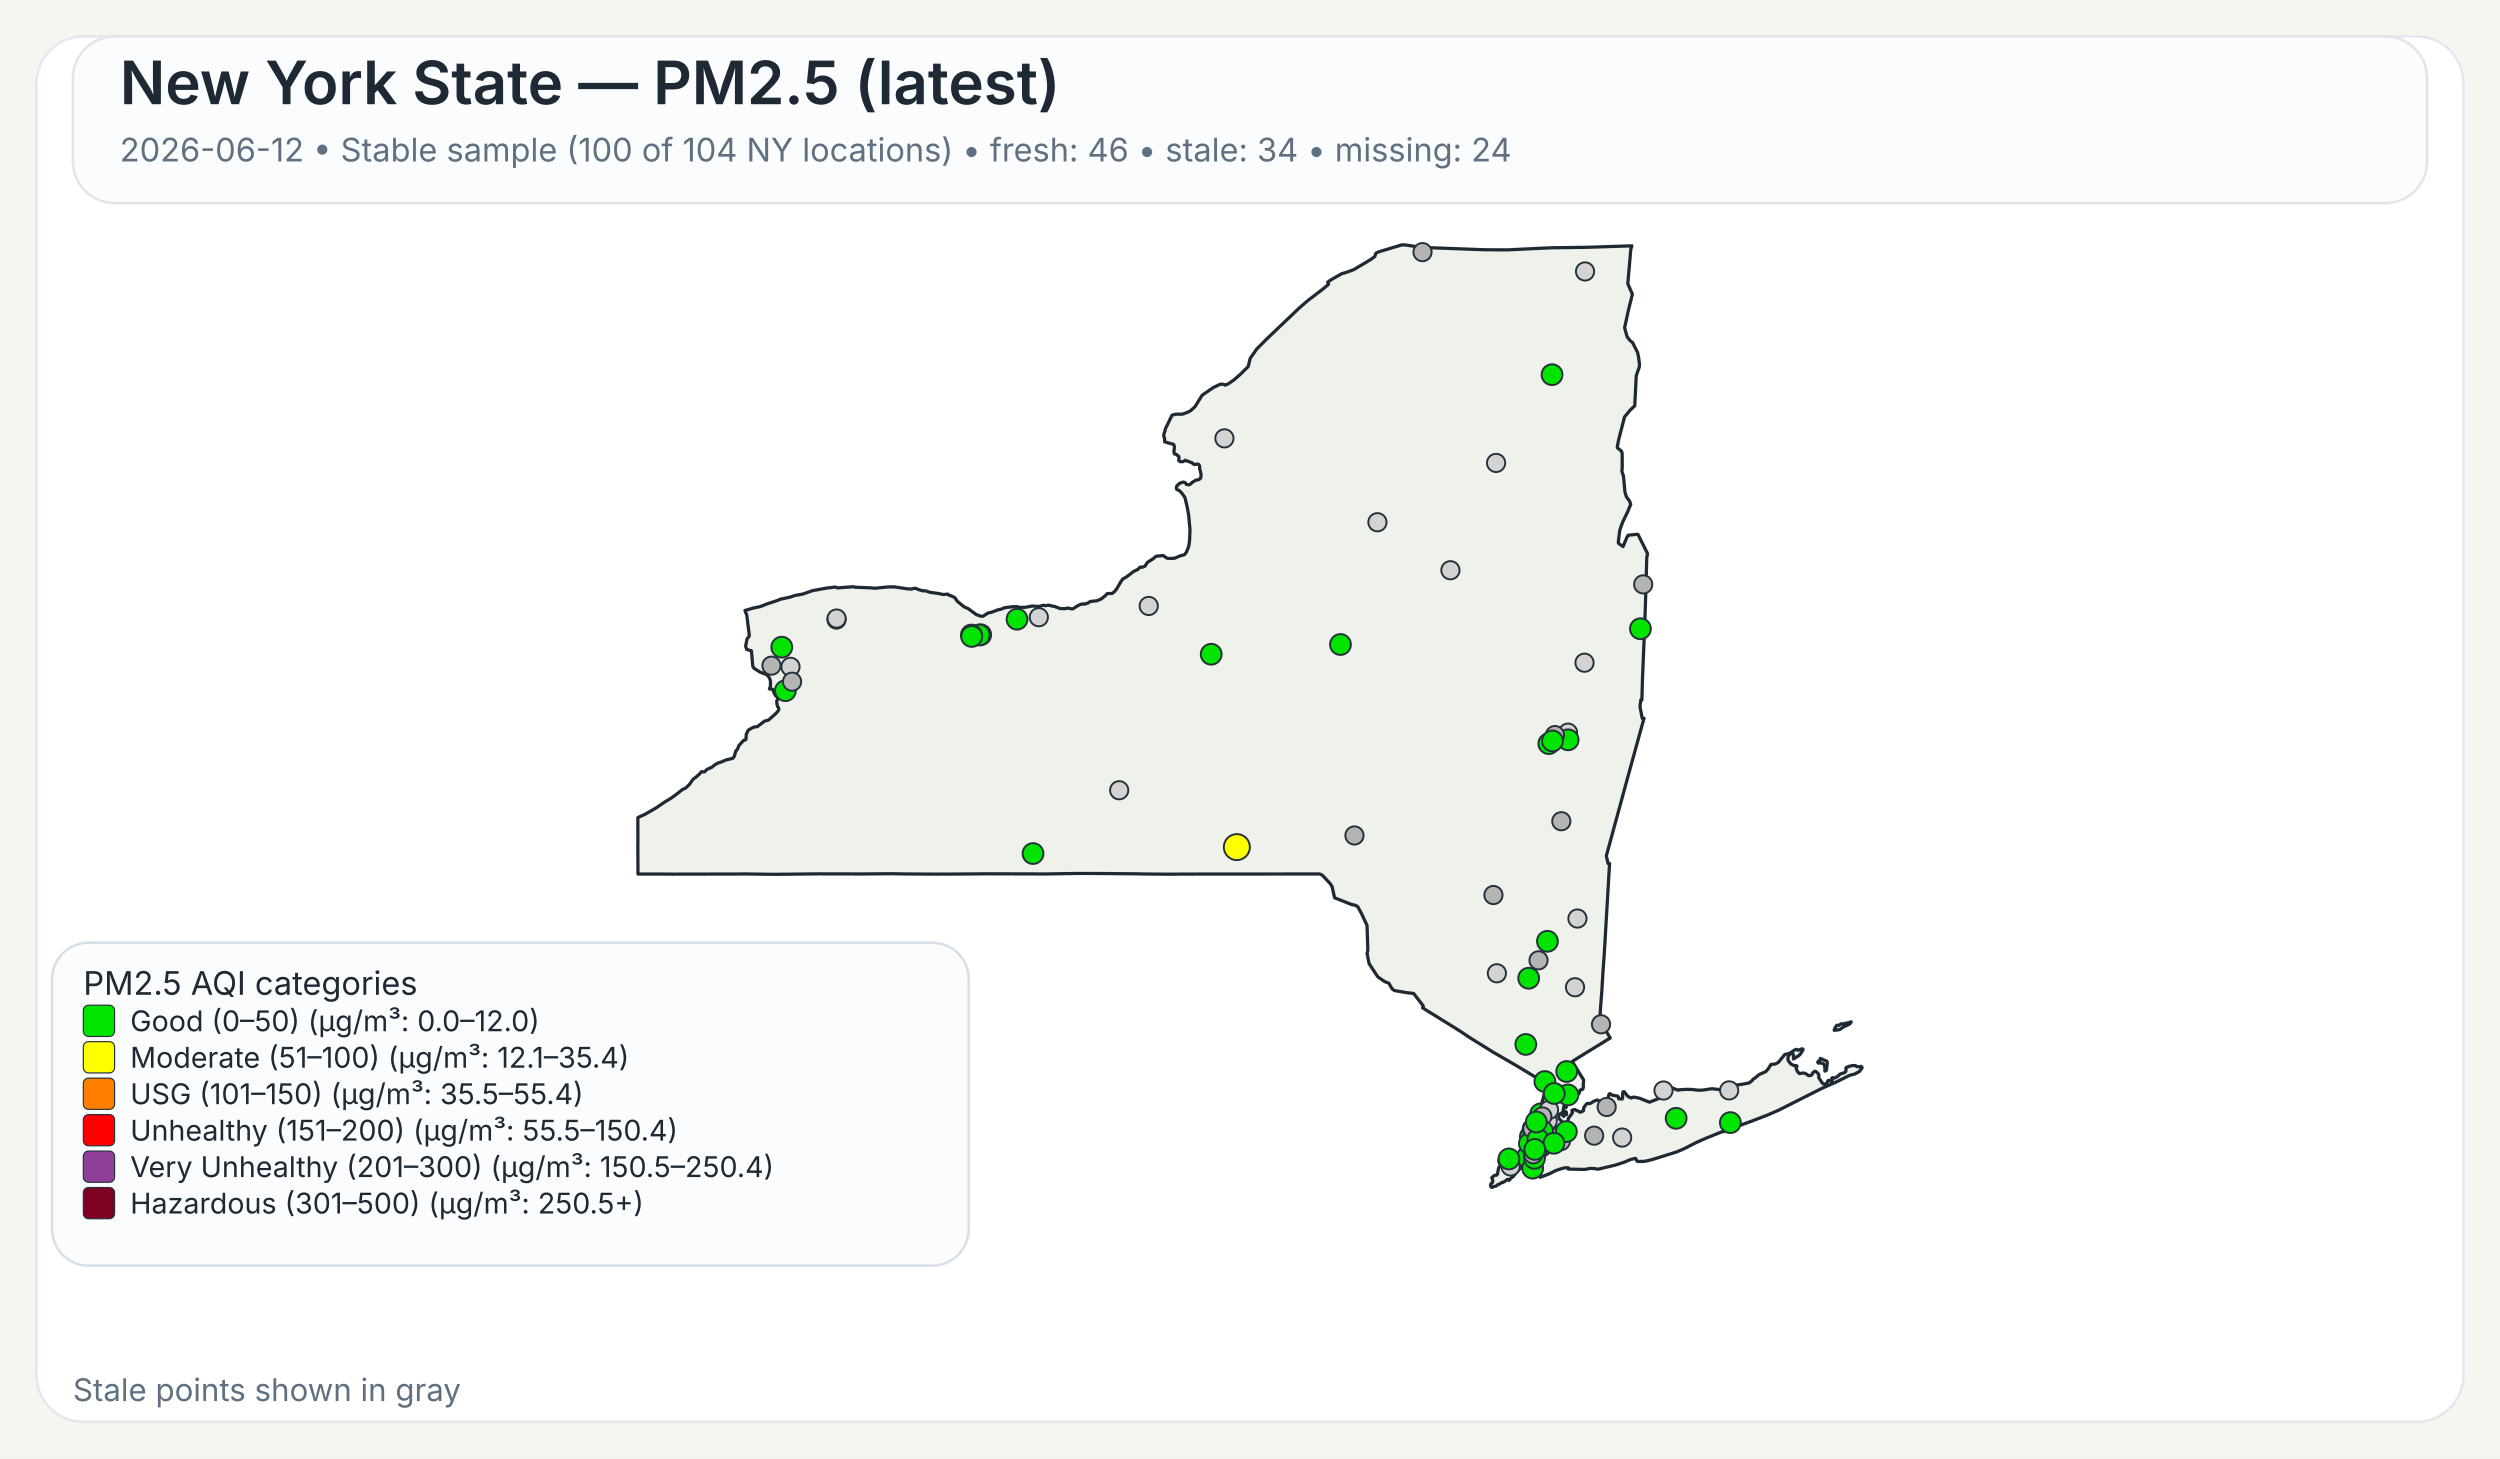
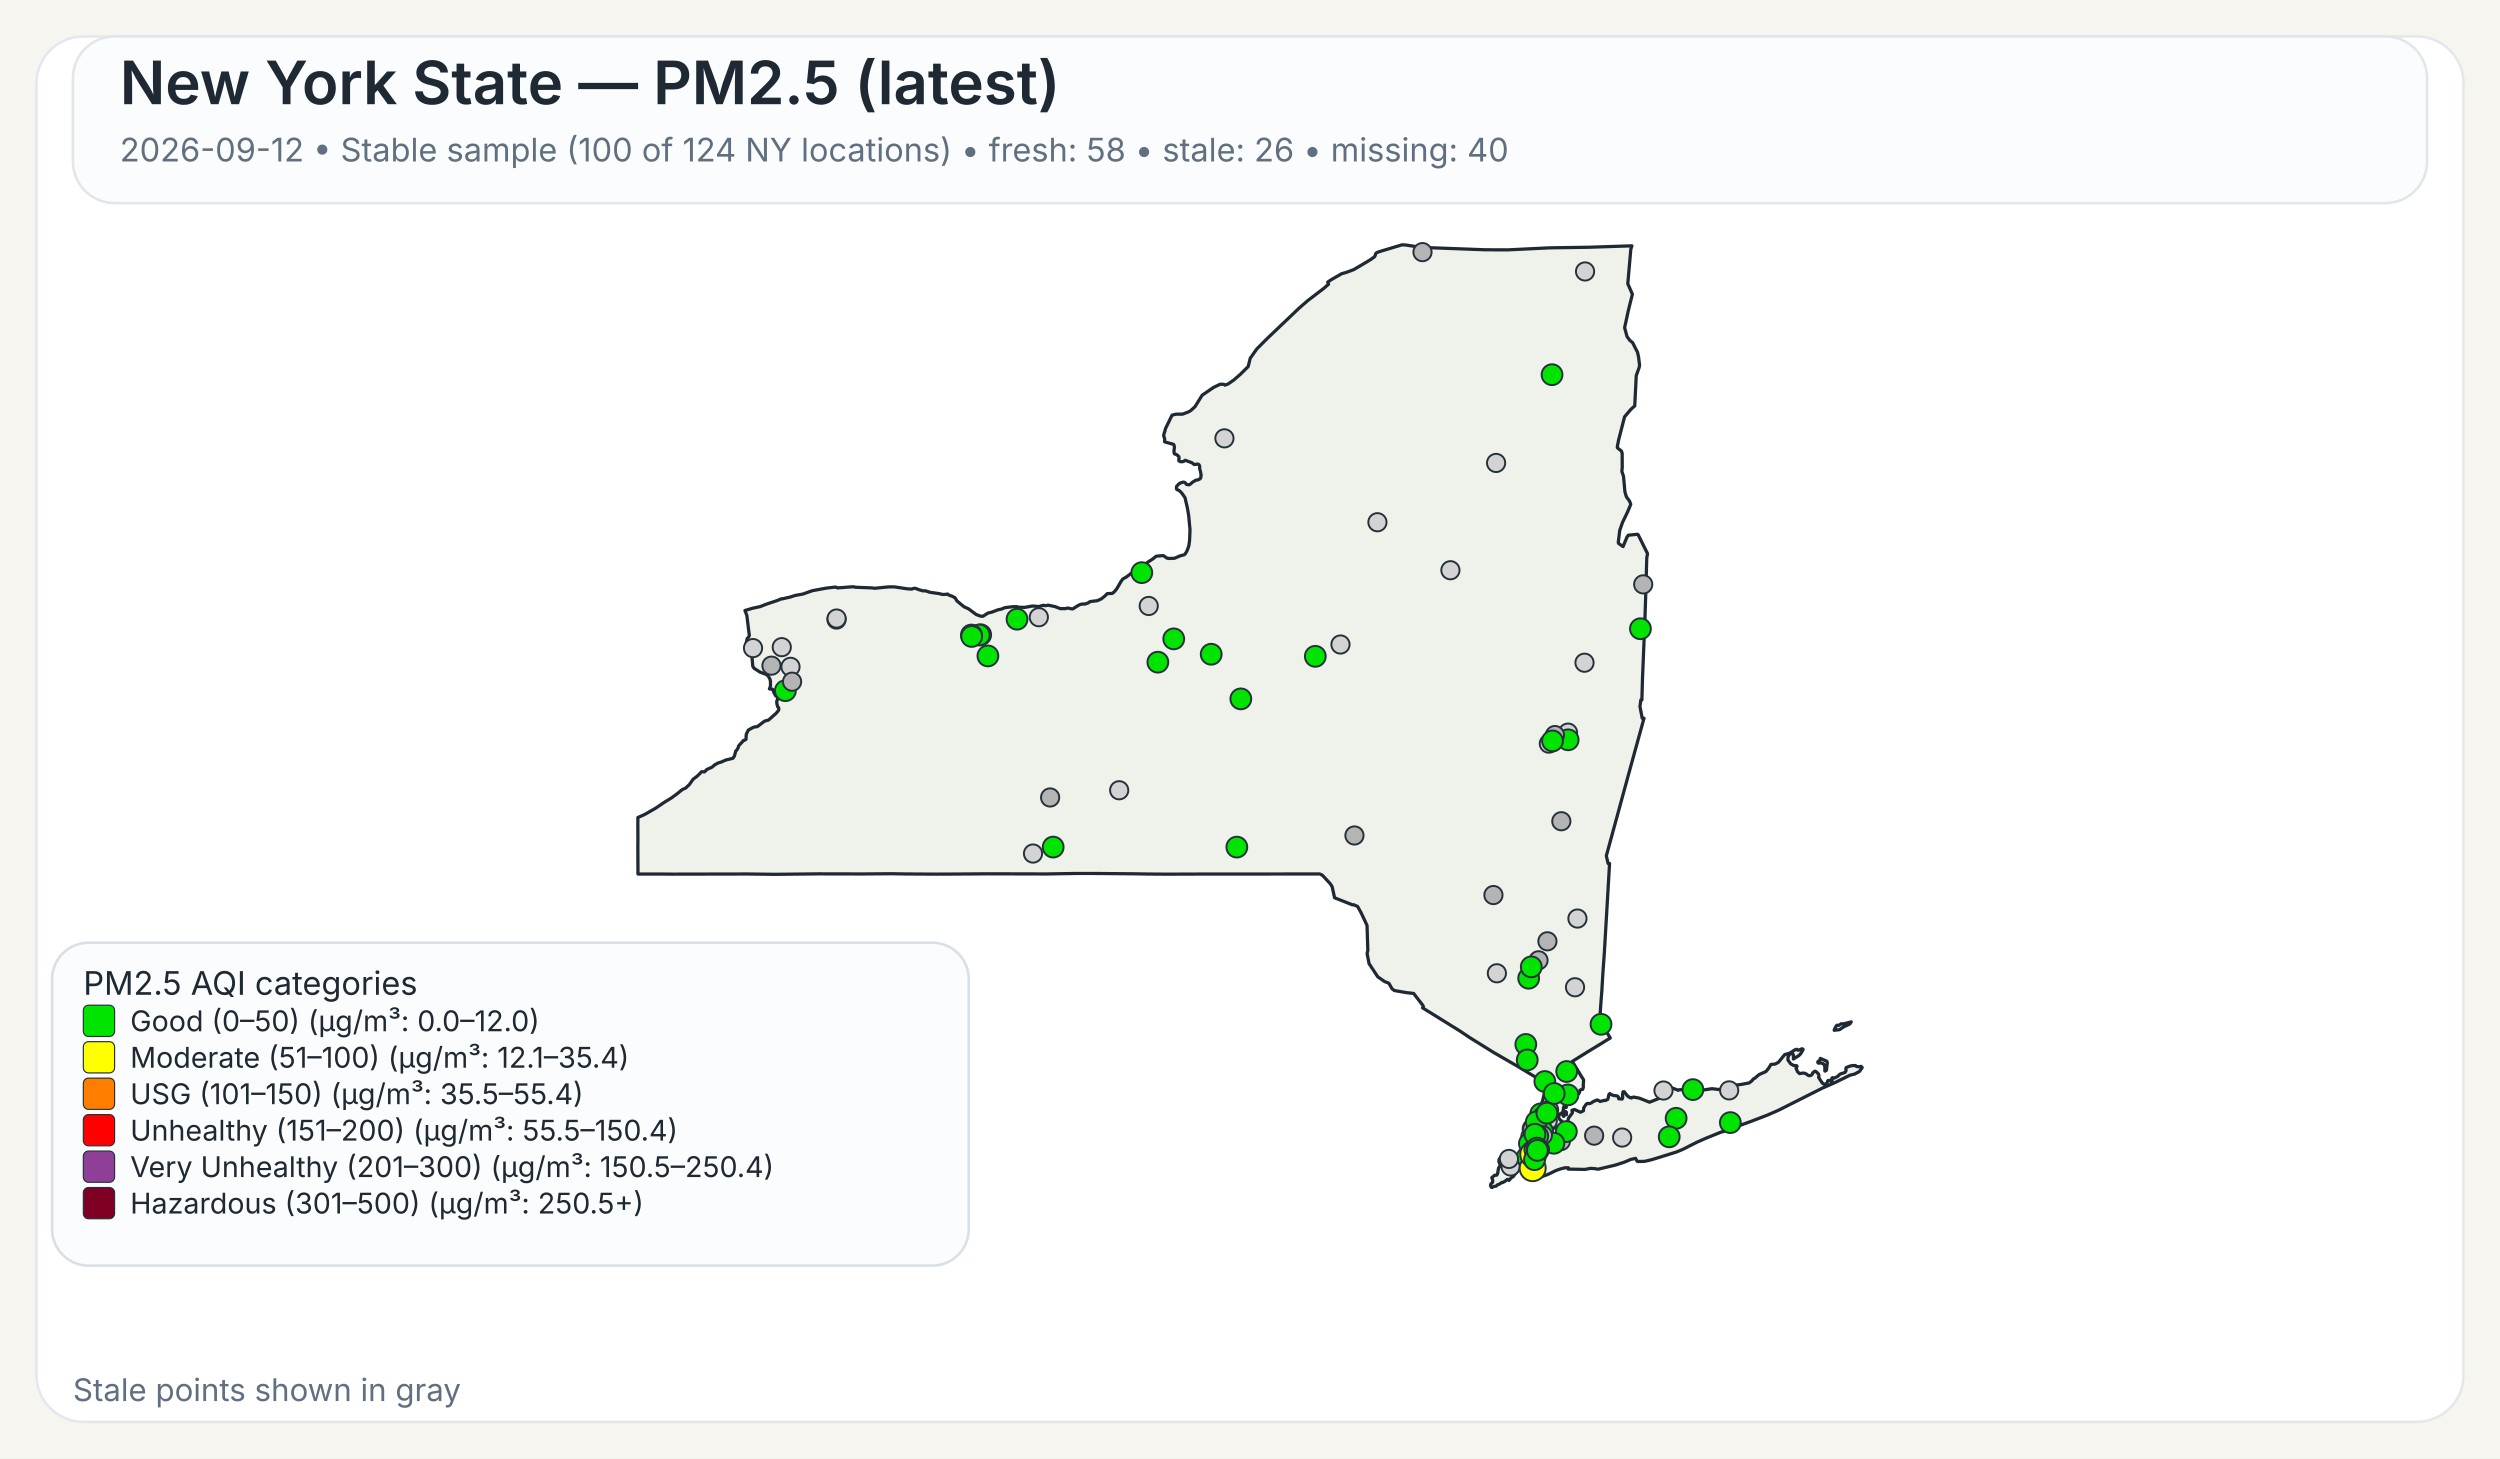
<svg xmlns="http://www.w3.org/2000/svg" width="960" height="560">
  <rect x="0" y="0" width="960" height="560" fill="#F7F5EF" />
  <rect x="14" y="14" width="932" height="532" rx="18" ry="18" fill="#FFFFFF" stroke="#E4E8EE" stroke-width="1" />
  <rect x="28" y="14" width="904" height="64" rx="16" ry="16" fill="#FBFCFD" stroke="#E1E6EB" stroke-width="1" />
  <text x="46" y="40" font-family="Public Sans, Inter, Aptos, Segoe UI, Arial, sans-serif" font-size="23" font-weight="600" fill="#1F2933">New York State — PM2.5 (latest)</text>
-   <text x="46" y="62" font-family="Public Sans, Inter, Aptos, Segoe UI, Arial, sans-serif" font-size="12.5" font-weight="400" fill="#607080">2026-06-12 • Stable sample (100 of 104 NY locations) • fresh: 46 • stale: 34 • missing: 24</text>
+   <text x="46" y="62" font-family="Public Sans, Inter, Aptos, Segoe UI, Arial, sans-serif" font-size="12.5" font-weight="400" fill="#607080">2026-09-12 • Stable sample (100 of 124 NY locations) • fresh: 58 • stale: 26 • missing: 40</text>
  <path d="M601.06,426.90 L601.23,426.83 L601.48,427.07 L601.55,427.32 L601.50,428.06 L601.28,428.08 L601.08,427.81 L601.04,427.27 L601.06,426.90 Z" fill="#EEF2EA" stroke="#1F2933" stroke-width="1.25" stroke-linejoin="round" />
  <path d="M585.16,439.66 L585.21,439.61 L585.24,439.63 L585.33,439.75 L585.00,440.50 L584.94,440.59 L584.83,440.54 L584.77,440.43 L584.80,440.38 L585.16,439.66 Z" fill="#EEF2EA" stroke="#1F2933" stroke-width="1.25" stroke-linejoin="round" />
  <path d="M579.00,452.87 L578.74,452.93 L578.02,453.54 L577.00,454.12 L576.75,454.04 L575.70,454.75 L575.07,454.93 L574.52,455.48 L573.72,455.58 L572.92,456.00 L572.71,455.95 L572.45,455.50 L572.36,455.05 L572.56,454.57 L573.14,454.01 L573.21,453.18 L572.85,452.21 L573.97,451.28 L574.68,451.28 L575.04,450.81 L575.45,448.53 L575.88,447.92 L575.97,447.53 L575.92,446.38 L575.63,446.32 L575.58,446.12 L575.66,445.16 L576.32,444.30 L576.87,444.03 L577.23,444.07 L577.46,444.30 L578.49,444.56 L580.44,444.30 L582.44,443.79 L583.07,443.83 L583.44,444.38 L583.57,445.77 L584.00,446.72 L584.43,447.38 L584.07,448.20 L583.53,448.95 L582.19,450.36 L580.96,451.93 L580.89,451.88 L580.35,452.27 L579.42,453.28 L579.25,452.99 L579.00,452.87 Z" fill="#EEF2EA" stroke="#1F2933" stroke-width="1.25" stroke-linejoin="round" />
  <path d="M698.65,407.28 L698.89,406.98 L698.98,406.42 L701.51,407.51 L701.69,408.12 L701.35,410.97 L700.83,411.31 L700.74,411.25 L700.74,409.57 L700.38,408.71 L700.19,408.52 L699.35,408.18 L698.24,408.24 L698.08,408.08 L698.02,407.81 L698.15,407.57 L698.65,407.28 Z" fill="#EEF2EA" stroke="#1F2933" stroke-width="1.25" stroke-linejoin="round" />
  <path d="M709.87,392.68 L710.87,392.40 L710.37,393.17 L709.71,393.51 L708.74,393.94 L707.77,394.42 L706.83,395.10 L706.37,395.39 L704.33,395.63 L704.44,395.18 L704.77,394.57 L705.12,393.94 L705.39,393.69 L706.11,393.74 L707.05,393.11 L707.70,393.19 L709.32,392.81 L709.87,392.68 Z" fill="#EEF2EA" stroke="#1F2933" stroke-width="1.25" stroke-linejoin="round" />
  <path d="M601.43,424.75 L601.44,424.82 L601.44,424.87 L601.44,424.97 L601.48,425.16 L601.44,425.24 L601.21,425.31 L600.95,425.08 L600.95,424.92 L601.10,424.88 L601.13,424.65 L601.23,424.58 L601.37,424.64 L601.42,424.70 L601.43,424.75 Z" fill="#EEF2EA" stroke="#1F2933" stroke-width="1.25" stroke-linejoin="round" />
  <path d="M623.05,163.10 L621.53,169.00 L621.04,171.61 L621.07,171.95 L622.62,173.20 L622.91,174.06 L622.94,179.46 L622.80,180.98 L623.43,182.92 L623.96,188.79 L624.50,190.70 L624.50,190.71 L625.79,192.51 L626.21,193.67 L625.60,195.12 L625.01,196.54 L623.06,200.59 L622.75,201.47 L621.98,203.67 L621.41,208.34 L621.56,208.68 L623.25,209.89 L624.72,206.33 L625.25,205.52 L628.84,205.16 L629.06,205.34 L632.45,212.18 L632.66,212.61 L632.36,214.21 L632.03,225.74 L632.03,225.80 L632.02,226.34 L632.00,227.05 L631.90,230.25 L631.64,238.09 L631.03,253.00 L630.74,259.97 L630.73,260.06 L630.73,260.23 L630.48,268.80 L630.08,268.74 L629.75,271.32 L630.61,275.80 L631.30,275.80 L628.80,284.88 L626.09,294.70 L622.63,307.38 L616.83,328.64 L617.50,331.57 L618.07,331.57 L617.02,349.62 L617.02,349.66 L616.71,354.88 L616.28,362.25 L616.04,366.27 L615.53,373.42 L615.30,377.22 L615.29,377.28 L615.29,377.35 L615.28,377.44 L615.28,377.49 L615.27,377.53 L615.19,379.03 L615.19,379.14 L615.18,379.18 L615.18,379.35 L615.17,379.49 L615.12,380.31 L615.09,380.73 L615.08,380.89 L614.72,385.46 L614.66,386.30 L614.29,391.98 L618.35,398.60 L616.75,399.56 L616.45,399.75 L610.52,403.39 L609.46,404.03 L609.01,404.31 L603.77,407.58 L605.77,410.89 L606.19,411.58 L606.62,412.29 L607.18,413.23 L608.08,414.62 L608.12,414.70 L607.96,416.83 L608.04,417.28 L607.81,418.17 L607.68,418.35 L607.54,418.27 L606.73,418.62 L606.42,419.73 L606.23,420.03 L605.55,420.48 L604.13,421.08 L603.54,421.65 L602.05,422.64 L600.59,424.82 L600.46,425.17 L600.38,425.37 L600.34,426.13 L600.15,426.98 L600.19,427.32 L600.39,427.51 L600.54,427.87 L600.54,428.09 L600.53,428.27 L600.60,428.55 L600.51,428.65 L600.44,428.71 L600.35,428.62 L600.18,428.29 L600.01,427.93 L600.10,427.54 L599.94,427.19 L599.85,427.21 L599.64,427.48 L599.51,427.81 L599.07,427.70 L598.72,427.92 L598.55,428.85 L598.57,429.17 L598.77,429.63 L599.21,430.17 L599.64,430.41 L600.31,431.59 L600.59,432.07 L600.90,432.04 L601.36,431.60 L601.36,431.60 L602.21,429.98 L602.19,429.51 L603.74,427.42 L603.84,427.11 L603.60,426.42 L603.67,426.33 L604.61,426.05 L606.88,427.09 L607.17,426.96 L608.05,426.54 L608.14,425.40 L608.93,424.24 L609.36,423.80 L609.77,423.70 L610.33,423.82 L611.26,423.43 L611.66,423.07 L613.16,422.42 L613.38,422.39 L614.46,422.95 L616.17,422.51 L616.43,422.62 L617.32,422.20 L617.49,421.82 L617.52,421.77 L617.81,420.28 L618.19,419.93 L618.22,419.96 L618.50,420.18 L618.60,420.26 L618.84,420.36 L619.48,420.63 L619.66,420.66 L619.90,420.69 L620.59,420.79 L621.03,420.85 L621.08,420.86 L621.49,421.26 L621.50,421.39 L621.55,421.93 L622.90,422.03 L623.09,421.64 L623.06,420.27 L623.21,419.33 L623.28,419.23 L623.69,419.22 L624.78,420.64 L625.29,421.11 L626.07,421.51 L626.50,421.62 L626.59,421.46 L627.35,421.28 L629.51,421.69 L629.51,421.69 L633.42,423.24 L638.19,421.34 L638.36,420.84 L638.45,419.18 L638.68,418.35 L640.49,417.89 L642.20,417.80 L644.45,418.67 L644.65,418.48 L647.29,418.32 L649.72,418.35 L652.18,418.65 L653.70,418.61 L657.40,418.06 L660.48,418.42 L661.32,417.62 L664.03,416.80 L665.53,416.46 L666.97,416.64 L668.73,416.40 L671.71,415.83 L672.90,414.88 L673.16,414.40 L673.82,414.05 L675.50,412.63 L678.13,411.46 L679.12,410.27 L680.04,408.74 L681.66,408.60 L682.91,407.93 L685.34,404.94 L686.69,404.59 L687.35,404.38 L689.21,403.16 L689.94,402.93 L690.28,403.23 L690.57,403.30 L691.93,402.73 L692.35,402.87 L692.38,403.11 L691.44,404.66 L690.75,405.35 L688.66,406.65 L688.68,405.06 L688.30,404.60 L687.92,404.54 L687.60,404.66 L687.09,405.06 L686.58,406.01 L686.59,407.08 L687.65,408.54 L688.81,409.15 L689.85,409.20 L690.06,409.50 L689.68,410.21 L690.24,411.51 L691.03,412.27 L692.17,412.06 L692.88,412.09 L693.59,412.39 L694.51,413.06 L695.19,413.03 L695.62,412.79 L695.84,412.56 L696.12,411.95 L696.83,411.38 L696.98,411.33 L697.37,411.49 L698.35,412.46 L698.48,413.14 L698.35,413.73 L699.60,415.66 L700.04,416.12 L700.44,416.32 L700.84,416.33 L701.58,415.93 L701.76,415.37 L701.81,415.13 L701.99,414.91 L702.86,414.89 L703.07,415.26 L703.12,415.25 L703.24,415.22 L703.45,415.13 L703.57,414.86 L703.45,414.38 L703.43,414.00 L703.70,413.83 L704.39,413.98 L705.62,413.37 L706.56,412.46 L708.48,411.82 L708.83,411.29 L708.88,410.85 L708.80,410.51 L708.92,409.94 L710.19,409.44 L711.31,409.19 L712.51,409.17 L712.73,409.44 L713.09,409.58 L714.27,409.63 L714.58,409.48 L714.99,409.75 L715.07,409.99 L714.02,411.45 L712.24,412.42 L710.34,412.90 L704.77,415.65 L699.71,417.88 L682.98,426.32 L678.57,428.24 L672.42,430.60 L662.20,434.30 L661.73,434.58 L661.49,434.51 L660.84,434.74 L655.19,437.03 L651.62,438.61 L646.31,441.30 L643.78,442.36 L638.41,444.04 L634.66,445.20 L632.83,445.67 L631.47,445.96 L631.32,445.96 L628.83,446.02 L628.63,445.87 L628.07,444.81 L626.15,445.24 L623.74,446.28 L621.85,446.89 L620.27,447.40 L613.61,448.98 L612.34,448.74 L610.73,448.66 L608.60,449.06 L605.36,448.99 L602.17,448.93 L602.19,448.77 L602.25,448.43 L600.97,448.42 L599.39,448.83 L599.07,448.91 L597.43,449.50 L594.79,450.81 L591.48,452.07 L591.48,451.26 L591.59,450.86 L591.41,450.49 L591.24,450.39 L590.88,450.18 L590.56,449.81 L590.00,449.87 L588.10,450.05 L587.46,450.03 L587.05,449.85 L586.87,449.72 L586.81,449.43 L587.15,448.99 L587.21,448.90 L587.49,448.42 L587.39,448.02 L586.94,447.62 L585.63,447.32 L585.23,446.64 L585.06,445.69 L585.31,444.71 L585.45,444.41 L585.68,443.96 L586.50,442.95 L586.37,441.37 L586.22,441.17 L586.16,441.08 L586.11,440.71 L586.29,440.19 L586.49,440.03 L586.59,439.53 L586.42,439.11 L586.13,438.91 L586.77,435.14 L587.04,434.58 L587.53,433.54 L588.00,432.56 L588.37,431.79 L590.66,426.98 L591.27,425.68 L591.55,425.09 L591.55,425.09 L591.90,424.00 L592.36,422.57 L592.47,422.24 L593.89,415.87 L593.37,415.86 L592.83,415.54 L585.14,410.91 L585.14,410.91 L582.09,409.08 L581.83,408.93 L574.90,404.92 L573.64,404.20 L565.84,399.35 L564.27,398.37 L560.37,395.76 L546.26,387.01 L546.57,386.68 L546.49,386.22 L542.83,381.48 L542.63,381.46 L540.06,381.17 L535.45,380.37 L534.54,379.69 L533.32,377.55 L531.70,376.93 L529.06,375.09 L525.71,370.01 L525.14,367.03 L524.96,366.10 L525.25,365.02 L524.94,355.37 L522.72,350.61 L521.32,348.08 L519.78,347.40 L519.41,347.49 L512.48,344.75 L511.52,340.44 L510.72,339.24 L507.79,336.09 L506.74,335.59 L502.43,335.60 L502.18,335.60 L499.75,335.60 L499.39,335.61 L499.35,335.61 L469.83,335.63 L469.66,335.63 L462.36,335.64 L461.30,335.63 L460.85,335.63 L460.00,335.64 L448.21,335.68 L447.85,335.68 L441.17,335.63 L440.91,335.63 L435.49,335.54 L435.46,335.54 L420.14,335.41 L418.99,335.41 L413.90,335.41 L413.83,335.41 L413.52,335.41 L412.93,335.41 L412.60,335.42 L411.23,335.45 L411.22,335.45 L408.74,335.48 L408.73,335.48 L401.77,335.60 L379.14,335.54 L372.91,335.59 L364.59,335.65 L360.26,335.66 L359.71,335.67 L347.88,335.60 L347.87,335.60 L342.30,335.51 L337.43,335.55 L331.40,335.60 L314.24,335.56 L297.70,335.74 L295.08,335.71 L287.13,335.61 L286.61,335.61 L258.23,335.67 L257.47,335.66 L253.93,335.63 L253.07,335.62 L253.07,335.63 L244.98,335.62 L244.93,325.04 L244.95,323.48 L244.96,322.52 L244.95,321.67 L244.95,321.16 L244.95,320.84 L244.93,316.08 L244.94,315.42 L244.94,313.93 L247.57,312.75 L251.88,310.27 L254.93,308.19 L257.77,306.44 L259.87,304.92 L262.02,303.17 L263.28,302.62 L264.74,301.24 L266.14,299.24 L267.54,298.19 L268.72,297.09 L269.32,296.39 L269.90,296.33 L270.33,296.44 L270.54,296.38 L271.04,295.92 L271.36,295.51 L273.40,294.60 L274.52,293.65 L275.81,292.96 L276.98,292.61 L278.76,291.83 L281.41,291.20 L282.01,290.34 L282.12,289.92 L282.55,288.31 L282.75,288.22 L283.00,287.95 L283.49,287.01 L283.63,286.42 L285.57,284.28 L285.90,284.29 L286.46,283.91 L286.55,282.02 L287.35,280.35 L289.13,279.36 L289.89,279.12 L290.78,279.05 L293.57,276.92 L295.12,276.50 L298.07,273.86 L298.97,272.76 L299.09,272.13 L298.79,271.45 L298.62,271.42 L298.36,270.43 L298.24,269.33 L298.55,268.66 L298.61,268.16 L298.25,267.28 L297.85,267.20 L297.24,266.09 L296.70,264.68 L295.46,264.54 L295.86,263.47 L295.86,261.59 L295.66,260.80 L295.08,259.71 L294.94,259.59 L294.28,258.99 L291.89,258.11 L289.57,256.64 L289.07,255.88 L288.57,250.10 L288.55,249.89 L286.78,249.43 L286.31,248.17 L286.88,245.30 L287.63,244.40 L287.73,243.95 L286.78,236.32 L286.06,234.43 L289.07,233.54 L291.93,232.93 L294.37,231.97 L298.62,230.55 L299.99,229.95 L300.12,230.02 L303.47,229.26 L305.29,228.66 L308.28,228.12 L312.00,226.81 L317.17,225.86 L320.65,225.44 L321.03,225.47 L321.59,225.76 L322.04,225.72 L327.70,225.30 L328.39,225.50 L334.82,225.75 L335.83,225.90 L341.09,225.38 L343.51,225.37 L348.32,226.10 L349.98,226.20 L350.03,226.20 L351.12,225.89 L351.79,225.98 L352.52,226.34 L354.31,226.87 L355.38,226.87 L357.13,227.45 L360.63,227.94 L361.77,228.24 L362.50,228.28 L363.98,228.13 L364.17,228.44 L365.74,229.01 L366.72,229.54 L367.48,230.77 L369.92,232.79 L370.31,233.07 L371.82,233.73 L373.38,234.88 L374.86,235.97 L376.42,236.57 L377.42,236.67 L379.40,235.40 L380.84,235.07 L383.21,234.17 L384.54,233.89 L385.93,233.32 L386.27,233.28 L386.83,233.22 L388.90,232.98 L390.48,232.95 L391.11,233.18 L393.48,233.24 L396.46,232.70 L398.89,232.91 L400.66,232.42 L401.43,232.58 L402.53,232.39 L405.18,232.95 L407.17,233.73 L409.20,233.71 L409.87,233.47 L411.66,233.83 L412.03,233.77 L413.80,232.63 L414.88,232.08 L415.91,231.92 L416.48,231.99 L417.81,231.55 L418.60,231.00 L421.39,230.66 L422.92,229.95 L424.23,228.91 L425.18,227.95 L425.69,227.93 L427.12,227.87 L427.93,227.21 L428.83,226.10 L430.44,223.32 L431.14,222.35 L431.96,221.89 L432.55,221.55 L435.18,219.53 L437.03,218.59 L437.61,217.92 L437.98,217.72 L438.51,217.88 L439.70,217.38 L440.56,215.99 L442.64,214.67 L443.82,213.70 L444.23,213.55 L446.72,213.34 L448.11,214.33 L448.97,214.45 L450.99,214.38 L453.20,213.43 L454.63,213.07 L455.05,212.77 L455.69,211.79 L456.17,210.59 L456.55,209.40 L456.81,207.36 L456.96,203.41 L456.73,200.97 L456.44,197.89 L455.97,195.10 L455.02,191.05 L453.78,189.32 L452.78,188.33 L452.13,188.08 L451.81,187.86 L451.74,187.30 L451.84,186.69 L452.22,186.31 L452.64,185.89 L453.10,185.51 L453.80,185.32 L454.18,185.14 L454.70,185.18 L455.13,185.37 L455.61,186.03 L456.63,186.18 L457.19,185.84 L457.91,185.17 L459.24,184.37 L460.00,184.28 L460.73,183.93 L461.08,183.54 L461.22,182.35 L460.90,180.72 L460.70,180.14 L460.66,179.72 L460.67,178.99 L460.38,178.40 L459.97,178.19 L458.56,178.39 L457.66,177.67 L455.09,176.75 L454.57,177.13 L454.12,177.30 L453.65,177.30 L453.29,177.28 L452.94,177.12 L452.67,176.90 L452.67,176.38 L452.79,175.72 L452.62,175.27 L451.89,174.63 L451.54,174.45 L451.01,174.30 L450.87,173.94 L450.80,173.54 L450.84,172.88 L450.99,171.72 L450.78,170.78 L450.56,170.60 L447.23,169.68 L447.20,168.34 L446.83,167.32 L447.02,166.42 L447.35,165.48 L447.50,164.69 L450.06,159.42 L451.61,159.04 L454.05,159.05 L456.36,158.18 L457.28,157.64 L458.88,156.17 L461.63,151.75 L465.96,148.79 L468.59,147.53 L469.94,147.58 L470.43,147.90 L471.65,147.40 L473.83,145.88 L476.29,143.74 L476.97,143.06 L479.31,140.74 L480.08,137.59 L482.60,134.01 L486.70,129.90 L498.91,118.26 L502.36,115.29 L508.27,110.78 L510.16,109.15 L509.83,108.34 L511.28,107.35 L515.25,105.08 L516.86,104.64 L519.80,103.55 L524.26,100.92 L526.51,99.55 L527.81,98.60 L528.14,98.00 L528.16,97.54 L528.55,97.08 L529.76,96.60 L538.43,94.00 L539.92,94.10 L544.47,94.80 L545.84,95.00 L570.26,95.91 L578.85,95.95 L585.96,95.61 L595.04,95.17 L609.91,94.95 L626.65,94.40 L626.23,95.73 L625.68,102.02 L625.07,108.95 L626.84,112.98 L625.33,119.03 L623.85,125.84 L624.79,129.27 L625.53,130.26 L625.83,130.68 L626.91,131.56 L626.91,131.56 L628.81,135.29 L629.22,137.19 L629.59,140.21 L629.45,141.06 L628.32,144.25 L627.83,154.15 L627.74,155.85 L626.19,157.27 L623.83,160.07 L623.05,163.10 Z" fill="#EEF2EA" stroke="#1F2933" stroke-width="1.25" stroke-linejoin="round" />
  <circle cx="574.80" cy="373.74" r="3.50" fill="lightgray" stroke="#24313A" stroke-width="0.75" />
  <circle cx="296.24" cy="255.61" r="3.50" fill="rgb(180,180,180)" stroke="#24313A" stroke-width="0.75" />
  <circle cx="585.91" cy="401.06" r="4.00" fill="#00E400" stroke="#24313A" stroke-width="0.75" />
-   <circle cx="590.67" cy="430.08" r="4.00" fill="#00E400" stroke="#24313A" stroke-width="0.75" />
+   <circle cx="590.67" cy="430.08" r="3.50" fill="lightgray" stroke="#24313A" stroke-width="0.75" />
  <circle cx="587.01" cy="375.64" r="4.00" fill="#00E400" stroke="#24313A" stroke-width="0.75" />
  <circle cx="580.07" cy="447.93" r="3.50" fill="lightgray" stroke="#24313A" stroke-width="0.75" />
  <circle cx="528.93" cy="200.54" r="3.50" fill="lightgray" stroke="#24313A" stroke-width="0.75" />
  <circle cx="622.90" cy="436.82" r="3.50" fill="lightgray" stroke="#24313A" stroke-width="0.75" />
  <circle cx="321.22" cy="237.92" r="3.50" fill="lightgray" stroke="#24313A" stroke-width="0.75" />
  <circle cx="556.96" cy="218.97" r="3.50" fill="lightgray" stroke="#24313A" stroke-width="0.75" />
  <circle cx="574.50" cy="177.77" r="3.50" fill="lightgray" stroke="#24313A" stroke-width="0.75" />
  <circle cx="429.77" cy="303.46" r="3.50" fill="lightgray" stroke="#24313A" stroke-width="0.75" />
-   <circle cx="514.74" cy="247.49" r="4.00" fill="#00E400" stroke="#24313A" stroke-width="0.75" />
+   <circle cx="514.74" cy="247.49" r="3.50" fill="lightgray" stroke="#24313A" stroke-width="0.75" />
  <circle cx="470.18" cy="168.33" r="3.50" fill="lightgray" stroke="#24313A" stroke-width="0.75" />
  <circle cx="376.59" cy="243.75" r="4.00" fill="#00E400" stroke="#24313A" stroke-width="0.75" />
  <circle cx="591.63" cy="427.72" r="4.00" fill="#00E400" stroke="#24313A" stroke-width="0.75" />
-   <circle cx="593.40" cy="430.37" r="4.00" fill="#00E400" stroke="#24313A" stroke-width="0.75" />
+   <circle cx="593.40" cy="430.37" r="3.50" fill="lightgray" stroke="#24313A" stroke-width="0.75" />
  <circle cx="593.93" cy="437.51" r="4.00" fill="#00E400" stroke="#24313A" stroke-width="0.75" />
  <circle cx="602.12" cy="281.33" r="3.50" fill="lightgray" stroke="#24313A" stroke-width="0.75" />
  <circle cx="398.91" cy="237.01" r="3.50" fill="lightgray" stroke="#24313A" stroke-width="0.75" />
  <circle cx="598.03" cy="436.67" r="4.00" fill="#00E400" stroke="#24313A" stroke-width="0.75" />
  <circle cx="595.98" cy="143.88" r="4.00" fill="#00E400" stroke="#24313A" stroke-width="0.75" />
  <circle cx="601.61" cy="411.46" r="4.00" fill="#00E400" stroke="#24313A" stroke-width="0.75" />
  <circle cx="608.45" cy="254.48" r="3.50" fill="lightgray" stroke="#24313A" stroke-width="0.75" />
  <circle cx="604.81" cy="379.11" r="3.50" fill="lightgray" stroke="#24313A" stroke-width="0.75" />
  <circle cx="588.51" cy="437.27" r="3.50" fill="rgb(180,180,180)" stroke="#24313A" stroke-width="0.75" />
  <circle cx="465.10" cy="251.23" r="4.00" fill="#00E400" stroke="#24313A" stroke-width="0.75" />
-   <circle cx="396.68" cy="327.76" r="4.00" fill="#00E400" stroke="#24313A" stroke-width="0.75" />
+   <circle cx="396.68" cy="327.76" r="3.50" fill="lightgray" stroke="#24313A" stroke-width="0.75" />
  <circle cx="643.63" cy="429.43" r="4.00" fill="#00E400" stroke="#24313A" stroke-width="0.75" />
  <circle cx="586.47" cy="444.33" r="4.00" fill="#00E400" stroke="#24313A" stroke-width="0.75" />
  <circle cx="303.55" cy="256.06" r="3.50" fill="lightgray" stroke="#24313A" stroke-width="0.75" />
  <circle cx="602.17" cy="284.09" r="4.00" fill="#00E400" stroke="#24313A" stroke-width="0.75" />
  <circle cx="301.59" cy="265.22" r="4.00" fill="#00E400" stroke="#24313A" stroke-width="0.75" />
  <circle cx="321.26" cy="237.52" r="3.50" fill="lightgray" stroke="#24313A" stroke-width="0.75" />
  <circle cx="612.15" cy="436.09" r="3.50" fill="rgb(180,180,180)" stroke="#24313A" stroke-width="0.75" />
  <circle cx="587.88" cy="438.53" r="3.50" fill="rgb(180,180,180)" stroke="#24313A" stroke-width="0.75" />
-   <circle cx="591.83" cy="440.12" r="4.00" fill="#00E400" stroke="#24313A" stroke-width="0.75" />
+   <circle cx="591.83" cy="440.12" r="3.50" fill="lightgray" stroke="#24313A" stroke-width="0.75" />
  <circle cx="594.32" cy="430.48" r="3.50" fill="lightgray" stroke="#24313A" stroke-width="0.75" />
  <circle cx="594.83" cy="426.21" r="3.50" fill="lightgray" stroke="#24313A" stroke-width="0.75" />
  <circle cx="605.74" cy="352.72" r="3.50" fill="lightgray" stroke="#24313A" stroke-width="0.75" />
  <circle cx="664.00" cy="418.71" r="3.50" fill="lightgray" stroke="#24313A" stroke-width="0.75" />
  <circle cx="546.24" cy="96.82" r="3.50" fill="rgb(180,180,180)" stroke="#24313A" stroke-width="0.75" />
  <circle cx="638.78" cy="418.76" r="3.50" fill="lightgray" stroke="#24313A" stroke-width="0.75" />
  <circle cx="304.16" cy="261.77" r="3.50" fill="rgb(180,180,180)" stroke="#24313A" stroke-width="0.75" />
  <circle cx="441.11" cy="232.69" r="3.50" fill="lightgray" stroke="#24313A" stroke-width="0.75" />
-   <circle cx="598.43" cy="436.52" r="3.50" fill="rgb(180,180,180)" stroke="#24313A" stroke-width="0.75" />
+   <circle cx="598.43" cy="436.52" r="4.00" fill="#00E400" stroke="#24313A" stroke-width="0.75" />
  <circle cx="376.03" cy="243.84" r="4.00" fill="#00E400" stroke="#24313A" stroke-width="0.75" />
  <circle cx="592.26" cy="428.72" r="3.50" fill="rgb(180,180,180)" stroke="#24313A" stroke-width="0.75" />
-   <circle cx="579.43" cy="445.03" r="4.00" fill="#00E400" stroke="#24313A" stroke-width="0.75" />
+   <circle cx="579.43" cy="445.03" r="3.50" fill="lightgray" stroke="#24313A" stroke-width="0.75" />
  <circle cx="602.08" cy="420.44" r="4.00" fill="#00E400" stroke="#24313A" stroke-width="0.75" />
  <circle cx="590.18" cy="441.64" r="3.50" fill="rgb(180,180,180)" stroke="#24313A" stroke-width="0.75" />
  <circle cx="520.11" cy="320.82" r="3.50" fill="rgb(180,180,180)" stroke="#24313A" stroke-width="0.75" />
  <circle cx="601.48" cy="434.51" r="3.50" fill="rgb(180,180,180)" stroke="#24313A" stroke-width="0.75" />
  <circle cx="598.28" cy="436.62" r="3.50" fill="rgb(180,180,180)" stroke="#24313A" stroke-width="0.75" />
-   <circle cx="601.48" cy="434.52" r="3.50" fill="rgb(180,180,180)" stroke="#24313A" stroke-width="0.75" />
+   <circle cx="601.48" cy="434.52" r="3.50" fill="lightgray" stroke="#24313A" stroke-width="0.75" />
  <circle cx="608.66" cy="104.24" r="3.50" fill="lightgray" stroke="#24313A" stroke-width="0.75" />
  <circle cx="373.02" cy="243.85" r="4.00" fill="#00E400" stroke="#24313A" stroke-width="0.75" />
-   <circle cx="598.27" cy="436.67" r="3.50" fill="rgb(180,180,180)" stroke="#24313A" stroke-width="0.75" />
-   <circle cx="598.28" cy="436.62" r="3.50" fill="rgb(180,180,180)" stroke="#24313A" stroke-width="0.75" />
-   <circle cx="587.67" cy="436.46" r="4.00" fill="#00E400" stroke="#24313A" stroke-width="0.75" />
+   <circle cx="598.27" cy="436.67" r="3.50" fill="lightgray" stroke="#24313A" stroke-width="0.75" />
+   <circle cx="598.28" cy="436.62" r="3.50" fill="lightgray" stroke="#24313A" stroke-width="0.75" />
+   <circle cx="587.67" cy="436.46" r="3.50" fill="lightgray" stroke="#24313A" stroke-width="0.75" />
  <circle cx="590.79" cy="368.76" r="3.50" fill="rgb(180,180,180)" stroke="#24313A" stroke-width="0.75" />
  <circle cx="593.22" cy="415.30" r="4.00" fill="#00E400" stroke="#24313A" stroke-width="0.75" />
-   <circle cx="590.92" cy="439.03" r="3.50" fill="rgb(180,180,180)" stroke="#24313A" stroke-width="0.75" />
-   <circle cx="300.20" cy="248.51" r="4.00" fill="#00E400" stroke="#24313A" stroke-width="0.75" />
-   <circle cx="588.55" cy="448.58" r="4.00" fill="#00E400" stroke="#24313A" stroke-width="0.75" />
-   <circle cx="592.77" cy="438.21" r="3.50" fill="rgb(180,180,180)" stroke="#24313A" stroke-width="0.75" />
+   <circle cx="590.92" cy="439.03" r="5.00" fill="#FFFF00" stroke="#24313A" stroke-width="0.75" />
+   <circle cx="300.20" cy="248.51" r="3.50" fill="lightgray" stroke="#24313A" stroke-width="0.75" />
+   <circle cx="588.55" cy="448.58" r="5.00" fill="#FFFF00" stroke="#24313A" stroke-width="0.75" />
+   <circle cx="592.77" cy="438.21" r="3.50" fill="lightgray" stroke="#24313A" stroke-width="0.75" />
  <circle cx="592.77" cy="438.23" r="3.50" fill="rgb(180,180,180)" stroke="#24313A" stroke-width="0.75" />
  <circle cx="592.78" cy="438.21" r="3.50" fill="rgb(180,180,180)" stroke="#24313A" stroke-width="0.75" />
  <circle cx="592.81" cy="438.17" r="3.50" fill="rgb(180,180,180)" stroke="#24313A" stroke-width="0.75" />
  <circle cx="592.70" cy="438.35" r="3.50" fill="rgb(180,180,180)" stroke="#24313A" stroke-width="0.75" />
  <circle cx="592.76" cy="438.20" r="3.50" fill="lightgray" stroke="#24313A" stroke-width="0.75" />
-   <circle cx="592.66" cy="438.26" r="3.50" fill="rgb(180,180,180)" stroke="#24313A" stroke-width="0.75" />
+   <circle cx="592.66" cy="438.26" r="3.50" fill="lightgray" stroke="#24313A" stroke-width="0.75" />
  <circle cx="599.38" cy="438.19" r="3.50" fill="rgb(180,180,180)" stroke="#24313A" stroke-width="0.75" />
-   <circle cx="474.95" cy="325.29" r="5.00" fill="#FFFF00" stroke="#24313A" stroke-width="0.75" />
+   <circle cx="474.95" cy="325.29" r="4.00" fill="#00E400" stroke="#24313A" stroke-width="0.75" />
  <circle cx="588.70" cy="433.55" r="4.00" fill="#00E400" stroke="#24313A" stroke-width="0.75" />
  <circle cx="601.48" cy="434.52" r="4.00" fill="#00E400" stroke="#24313A" stroke-width="0.75" />
  <circle cx="629.93" cy="241.44" r="4.00" fill="#00E400" stroke="#24313A" stroke-width="0.75" />
  <circle cx="599.55" cy="315.36" r="3.50" fill="rgb(180,180,180)" stroke="#24313A" stroke-width="0.75" />
  <circle cx="588.57" cy="437.98" r="3.50" fill="lightgray" stroke="#24313A" stroke-width="0.75" />
  <circle cx="595.75" cy="285.13" r="3.50" fill="rgb(180,180,180)" stroke="#24313A" stroke-width="0.75" />
  <circle cx="589.13" cy="443.87" r="4.00" fill="#00E400" stroke="#24313A" stroke-width="0.75" />
-   <circle cx="594.21" cy="361.46" r="4.00" fill="#00E400" stroke="#24313A" stroke-width="0.75" />
-   <circle cx="614.79" cy="393.33" r="3.50" fill="rgb(180,180,180)" stroke="#24313A" stroke-width="0.75" />
-   <circle cx="664.45" cy="431.08" r="3.50" fill="rgb(180,180,180)" stroke="#24313A" stroke-width="0.75" />
+   <circle cx="594.21" cy="361.46" r="3.50" fill="rgb(180,180,180)" stroke="#24313A" stroke-width="0.75" />
+   <circle cx="614.79" cy="393.33" r="4.00" fill="#00E400" stroke="#24313A" stroke-width="0.75" />
+   <circle cx="664.45" cy="431.08" r="3.50" fill="lightgray" stroke="#24313A" stroke-width="0.75" />
  <circle cx="597.09" cy="282.26" r="3.50" fill="rgb(180,180,180)" stroke="#24313A" stroke-width="0.75" />
  <circle cx="573.48" cy="343.70" r="3.50" fill="rgb(180,180,180)" stroke="#24313A" stroke-width="0.75" />
  <circle cx="373.13" cy="244.40" r="4.00" fill="#00E400" stroke="#24313A" stroke-width="0.75" />
  <circle cx="590.03" cy="441.87" r="4.00" fill="#00E400" stroke="#24313A" stroke-width="0.75" />
  <circle cx="664.45" cy="431.08" r="4.00" fill="#00E400" stroke="#24313A" stroke-width="0.75" />
  <circle cx="596.83" cy="419.91" r="4.00" fill="#00E400" stroke="#24313A" stroke-width="0.75" />
+   <circle cx="640.98" cy="436.54" r="4.00" fill="#00E400" stroke="#24313A" stroke-width="0.75" />
  <circle cx="587.29" cy="439.12" r="4.00" fill="#00E400" stroke="#24313A" stroke-width="0.75" />
  <circle cx="589.23" cy="444.79" r="4.00" fill="#00E400" stroke="#24313A" stroke-width="0.75" />
  <circle cx="588.46" cy="433.42" r="3.50" fill="rgb(180,180,180)" stroke="#24313A" stroke-width="0.75" />
  <circle cx="592.37" cy="434.42" r="4.00" fill="#00E400" stroke="#24313A" stroke-width="0.75" />
-   <circle cx="594.75" cy="285.55" r="4.00" fill="#00E400" stroke="#24313A" stroke-width="0.75" />
+   <circle cx="594.75" cy="285.55" r="3.50" fill="lightgray" stroke="#24313A" stroke-width="0.75" />
  <circle cx="630.99" cy="224.40" r="3.50" fill="rgb(180,180,180)" stroke="#24313A" stroke-width="0.75" />
  <circle cx="590.52" cy="437.49" r="4.00" fill="#00E400" stroke="#24313A" stroke-width="0.75" />
-   <circle cx="616.96" cy="425.07" r="3.50" fill="rgb(180,180,180)" stroke="#24313A" stroke-width="0.75" />
  <circle cx="589.94" cy="430.85" r="4.00" fill="#00E400" stroke="#24313A" stroke-width="0.75" />
+   <circle cx="650.08" cy="418.41" r="4.00" fill="#00E400" stroke="#24313A" stroke-width="0.75" />
  <circle cx="596.15" cy="284.52" r="4.00" fill="#00E400" stroke="#24313A" stroke-width="0.75" />
-   <circle cx="588.77" cy="443.25" r="3.50" fill="rgb(180,180,180)" stroke="#24313A" stroke-width="0.75" />
+   <circle cx="588.77" cy="443.25" r="5.00" fill="#FFFF00" stroke="#24313A" stroke-width="0.75" />
  <circle cx="596.70" cy="439.01" r="4.00" fill="#00E400" stroke="#24313A" stroke-width="0.75" />
  <circle cx="390.54" cy="237.77" r="4.00" fill="#00E400" stroke="#24313A" stroke-width="0.75" />
  <circle cx="589.36" cy="441.38" r="4.00" fill="#00E400" stroke="#24313A" stroke-width="0.75" />
+   <circle cx="450.72" cy="245.33" r="4.00" fill="#00E400" stroke="#24313A" stroke-width="0.75" />
+   <circle cx="444.62" cy="254.28" r="4.00" fill="#00E400" stroke="#24313A" stroke-width="0.75" />
+   <circle cx="379.36" cy="251.88" r="4.00" fill="#00E400" stroke="#24313A" stroke-width="0.75" />
+   <circle cx="594.02" cy="427.45" r="4.00" fill="#00E400" stroke="#24313A" stroke-width="0.75" />
+   <circle cx="592.46" cy="435.94" r="3.50" fill="rgb(180,180,180)" stroke="#24313A" stroke-width="0.75" />
+   <circle cx="289.16" cy="248.87" r="3.50" fill="lightgray" stroke="#24313A" stroke-width="0.75" />
+   <circle cx="505.08" cy="252.03" r="4.00" fill="#00E400" stroke="#24313A" stroke-width="0.75" />
+   <circle cx="590.51" cy="436.23" r="4.00" fill="#00E400" stroke="#24313A" stroke-width="0.75" />
+   <circle cx="589.41" cy="435.56" r="4.00" fill="#00E400" stroke="#24313A" stroke-width="0.75" />
+   <circle cx="438.45" cy="219.90" r="4.00" fill="#00E400" stroke="#24313A" stroke-width="0.75" />
+   <circle cx="589.25" cy="445.32" r="4.00" fill="#00E400" stroke="#24313A" stroke-width="0.75" />
+   <circle cx="590.82" cy="441.48" r="4.00" fill="#00E400" stroke="#24313A" stroke-width="0.75" />
+   <circle cx="476.48" cy="268.37" r="4.00" fill="#00E400" stroke="#24313A" stroke-width="0.75" />
+   <circle cx="404.42" cy="325.28" r="4.00" fill="#00E400" stroke="#24313A" stroke-width="0.75" />
+   <circle cx="403.25" cy="306.23" r="3.50" fill="rgb(180,180,180)" stroke="#24313A" stroke-width="0.75" />
+   <circle cx="586.46" cy="407.02" r="4.00" fill="#00E400" stroke="#24313A" stroke-width="0.75" />
+   <circle cx="590.18" cy="440.88" r="4.00" fill="#00E400" stroke="#24313A" stroke-width="0.75" />
+   <circle cx="590.36" cy="441.75" r="4.00" fill="#00E400" stroke="#24313A" stroke-width="0.75" />
+   <circle cx="588.01" cy="371.28" r="4.00" fill="#00E400" stroke="#24313A" stroke-width="0.75" />
  <rect x="20" y="362" width="352" height="124" rx="14" ry="14" fill="#FBFCFD" stroke="#D8E0E7" stroke-width="1" />
  <text x="32" y="382" font-family="Inter, Aptos, Segoe UI, Arial, sans-serif" font-size="12.5" fill="#1F2933">PM2.5 AQI categories</text>
  <rect x="32" y="386" width="12" height="12" rx="2" ry="2" fill="#00E400" stroke="#24313A" stroke-width="0.45" />
  <text x="50" y="396" font-family="Inter, Aptos, Segoe UI, Arial, sans-serif" font-size="11" fill="#1F2933">Good (0–50)  (µg/m³: 0.0–12.0)</text>
  <rect x="32" y="400" width="12" height="12" rx="2" ry="2" fill="#FFFF00" stroke="#24313A" stroke-width="0.45" />
  <text x="50" y="410" font-family="Inter, Aptos, Segoe UI, Arial, sans-serif" font-size="11" fill="#1F2933">Moderate (51–100)  (µg/m³: 12.1–35.4)</text>
  <rect x="32" y="414" width="12" height="12" rx="2" ry="2" fill="#FF7E00" stroke="#24313A" stroke-width="0.45" />
  <text x="50" y="424" font-family="Inter, Aptos, Segoe UI, Arial, sans-serif" font-size="11" fill="#1F2933">USG (101–150)  (µg/m³: 35.5–55.4)</text>
  <rect x="32" y="428" width="12" height="12" rx="2" ry="2" fill="#FF0000" stroke="#24313A" stroke-width="0.45" />
  <text x="50" y="438" font-family="Inter, Aptos, Segoe UI, Arial, sans-serif" font-size="11" fill="#1F2933">Unhealthy (151–200)  (µg/m³: 55.5–150.4)</text>
  <rect x="32" y="442" width="12" height="12" rx="2" ry="2" fill="#8F3F97" stroke="#24313A" stroke-width="0.45" />
  <text x="50" y="452" font-family="Inter, Aptos, Segoe UI, Arial, sans-serif" font-size="11" fill="#1F2933">Very Unhealthy (201–300)  (µg/m³: 150.5–250.4)</text>
  <rect x="32" y="456" width="12" height="12" rx="2" ry="2" fill="#7E0023" stroke="#24313A" stroke-width="0.45" />
  <text x="50" y="466" font-family="Inter, Aptos, Segoe UI, Arial, sans-serif" font-size="11" fill="#1F2933">Hazardous (301–500)  (µg/m³: 250.5+)</text>
  <text x="28" y="538" font-family="Inter, Aptos, Segoe UI, Arial, sans-serif" font-size="12" fill="#607080">Stale points shown in gray</text>
</svg>
